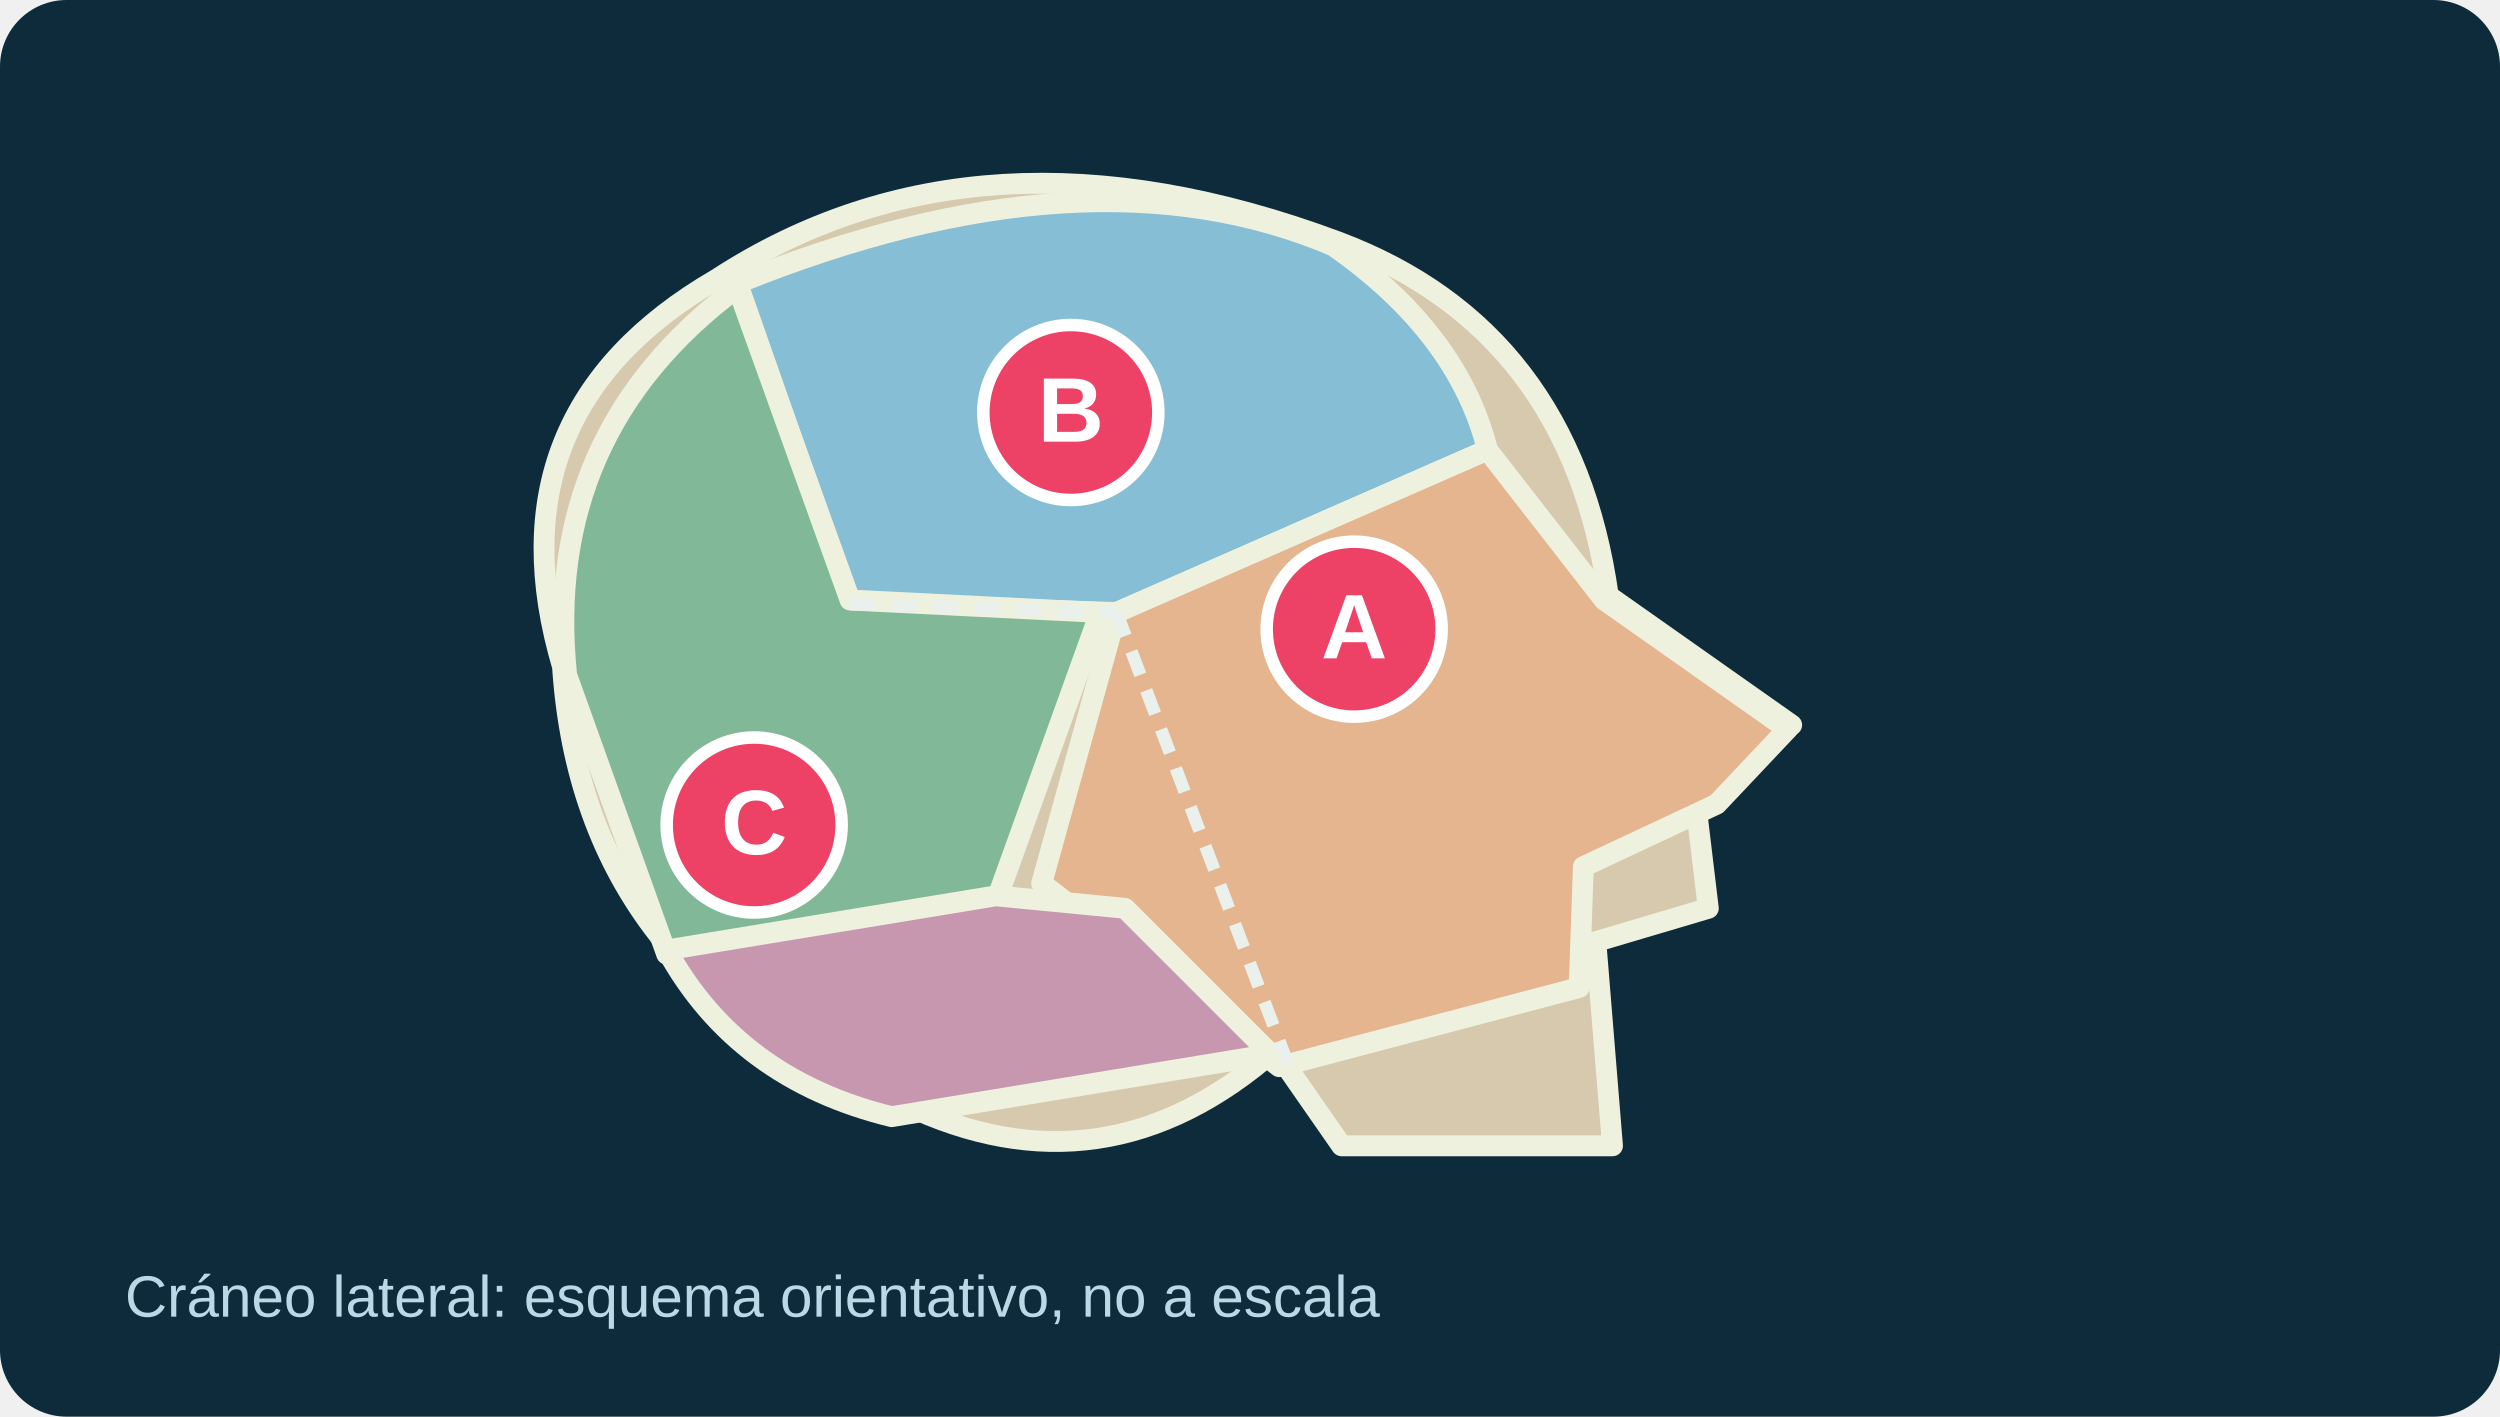
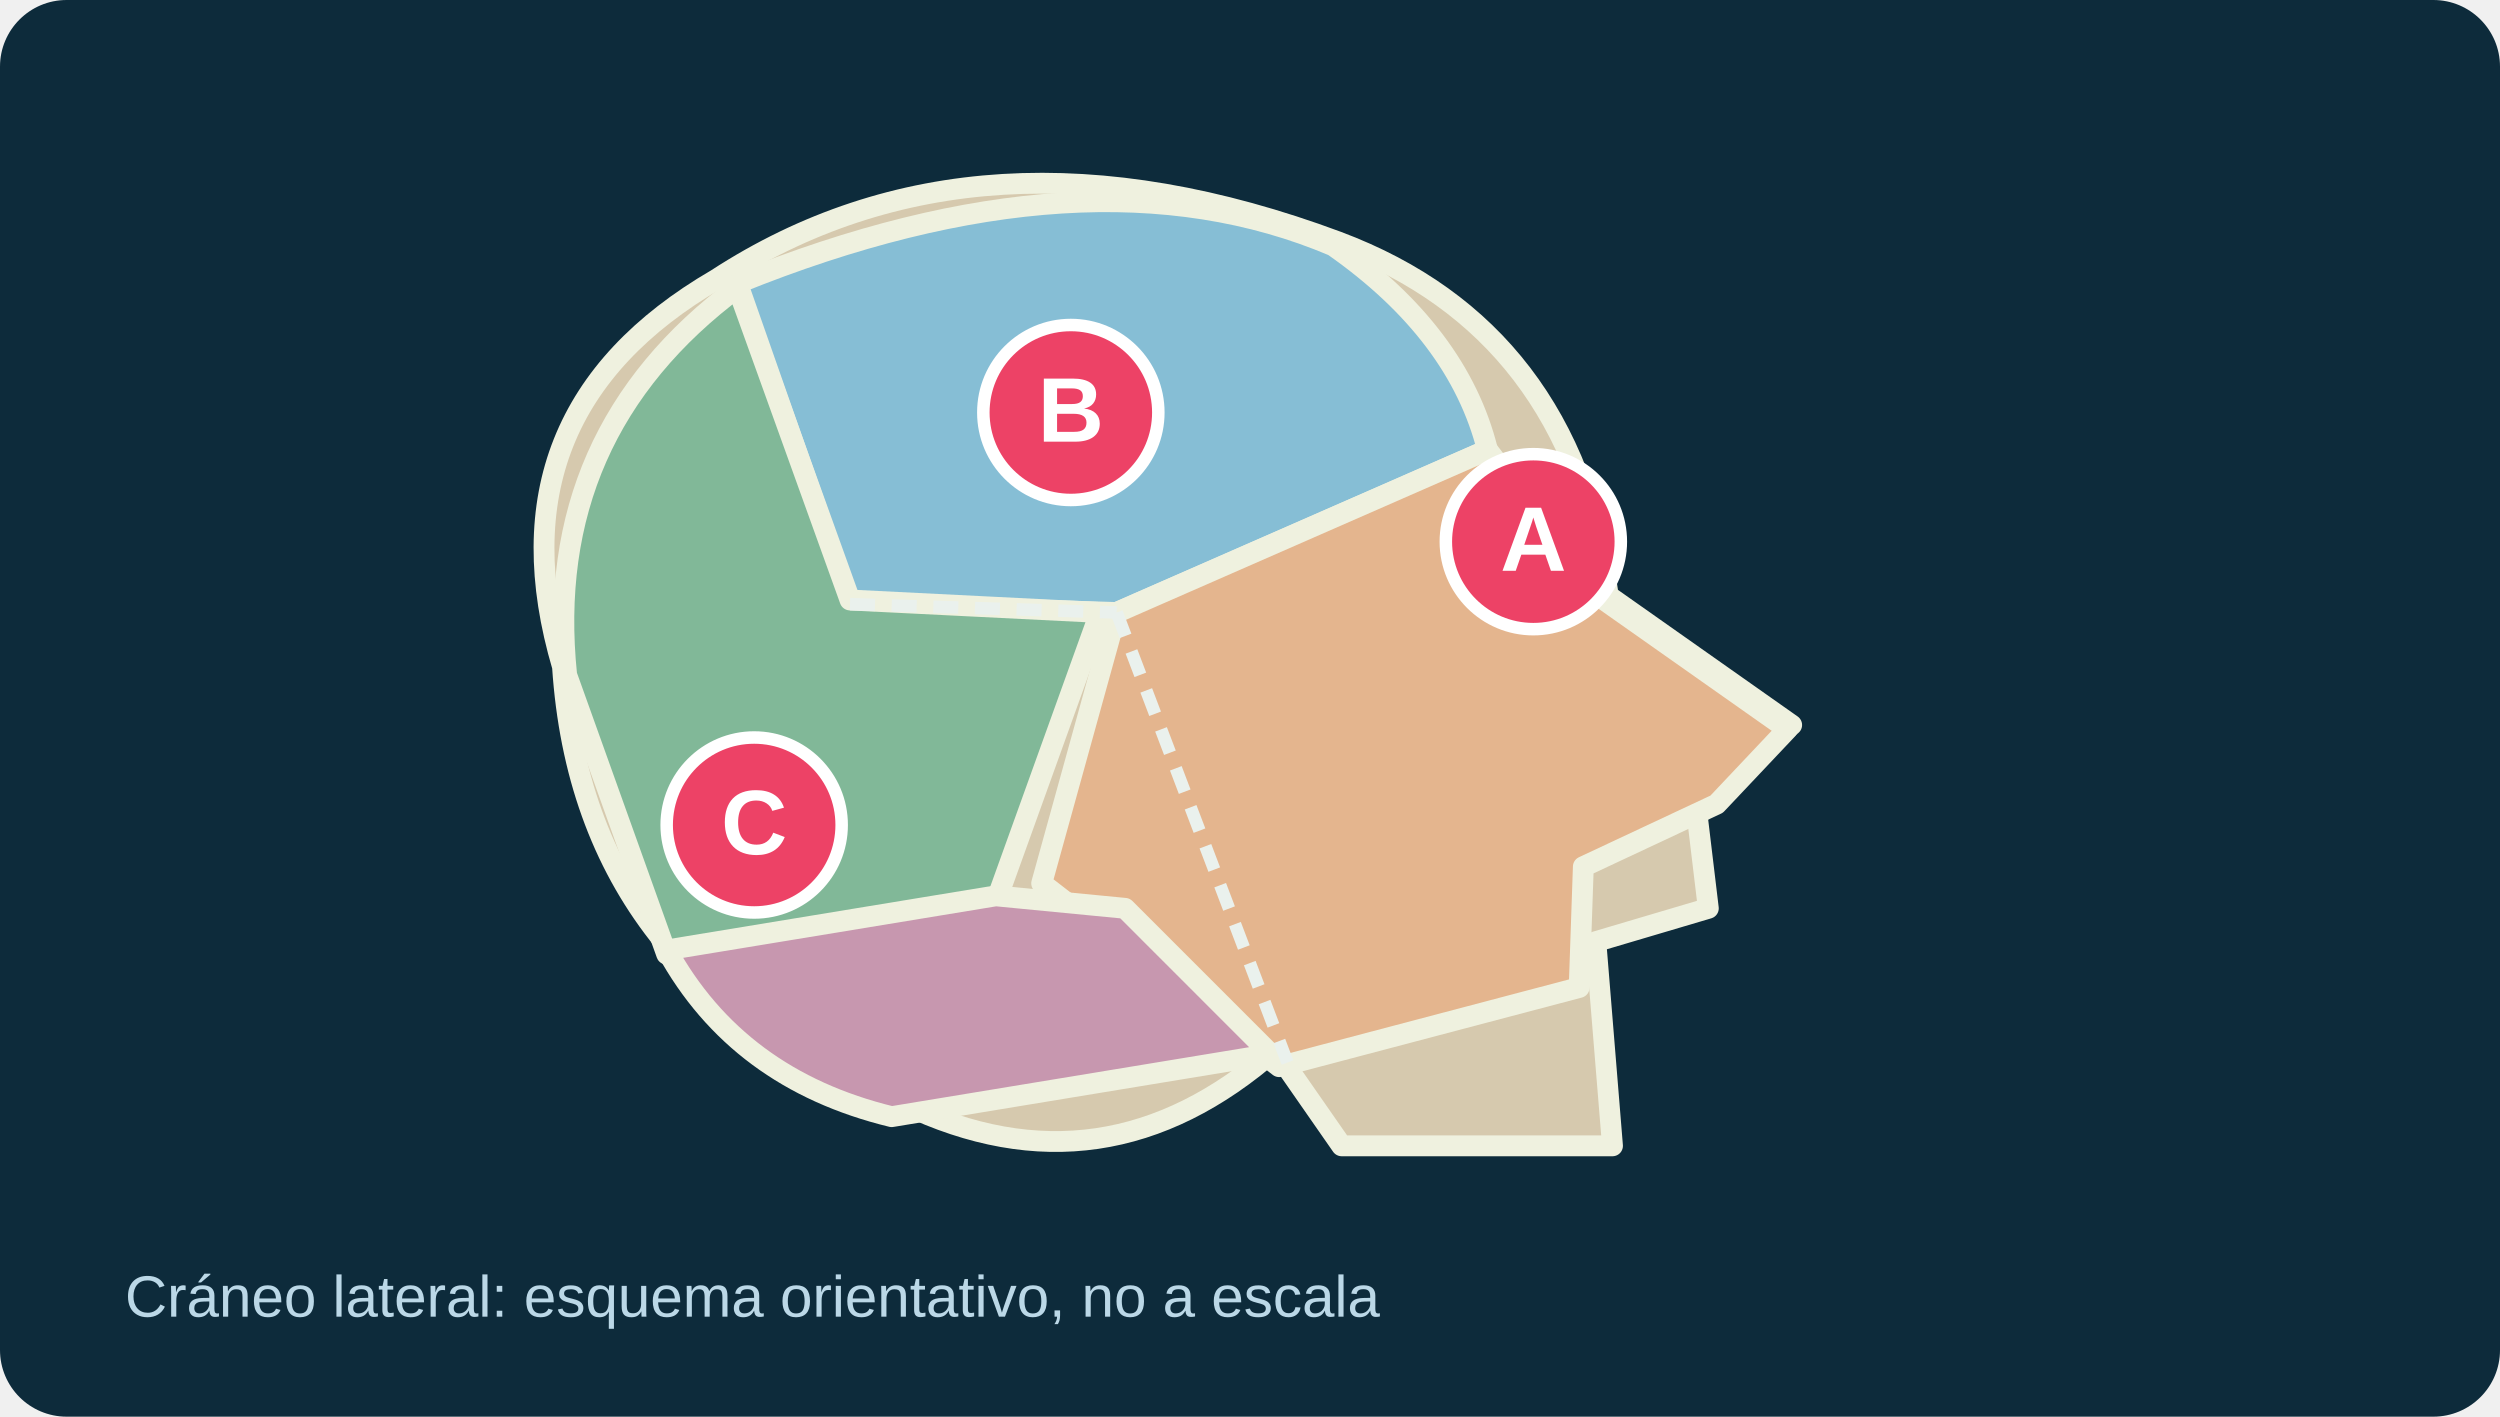
<svg xmlns="http://www.w3.org/2000/svg" viewBox="0 0 600 340" role="img">
  <rect width="600" height="340" fill="#0d2b3b" rx="16" />
  <g stroke="#eff1df" stroke-width="5" stroke-linejoin="round">
    <path d="M135 160Q117 99 172 67Q235 26 321 58Q377 79 386 143L430 174L407 193L410 218L383 226L387 275L322 275L306 252Q265 288 217 265Q140 236 135 160Z" fill="#d6c9ae" />
    <path d="M177 68Q261 34 320 59Q350 80 357 108L268 147L204 145Z" fill="#86bed5" />
    <path d="M136 162Q130 104 177 69L204 144L264 147L237 222L160 229Z" fill="#81b898" />
    <path d="M357 108L268 147L250 212L307 256L379 237L380 208L412 193L429 175L385 144Z" fill="#e4b58e" />
    <path d="M160 228Q177 259 214 268L305 253L270 218L239 215Z" fill="#c797af" />
  </g>
  <g stroke="#eaf1ed" stroke-width="3" stroke-dasharray="6 4" fill="none">
    <path d="M204 145L268 147" />
    <path d="M268 147L309 255" />
  </g>
  <g fill="#bbd8e7" font-family="Arial" font-size="14">
    <text x="30" y="316">Cráneo lateral: esquema orientativo, no a escala</text>
  </g>
-   <circle cx="325" cy="151" r="21" fill="#ed4266" stroke="#fff" stroke-width="3" />
-   <text x="325" y="158" font-size="22" fill="#fff" text-anchor="middle" font-family="Arial" font-weight="bold">A</text>
+   <circle cx="368" cy="130" r="21" fill="#ed4266" stroke="#fff" stroke-width="3" />
+   <text x="368" y="137" font-size="22" fill="#fff" text-anchor="middle" font-family="Arial" font-weight="bold">A</text>
  <circle cx="257" cy="99" r="21" fill="#ed4266" stroke="#fff" stroke-width="3" />
  <text x="257" y="106" font-size="22" fill="#fff" text-anchor="middle" font-family="Arial" font-weight="bold">B</text>
  <circle cx="181" cy="198" r="21" fill="#ed4266" stroke="#fff" stroke-width="3" />
  <text x="181" y="205" font-size="22" fill="#fff" text-anchor="middle" font-family="Arial" font-weight="bold">C</text>
</svg>
